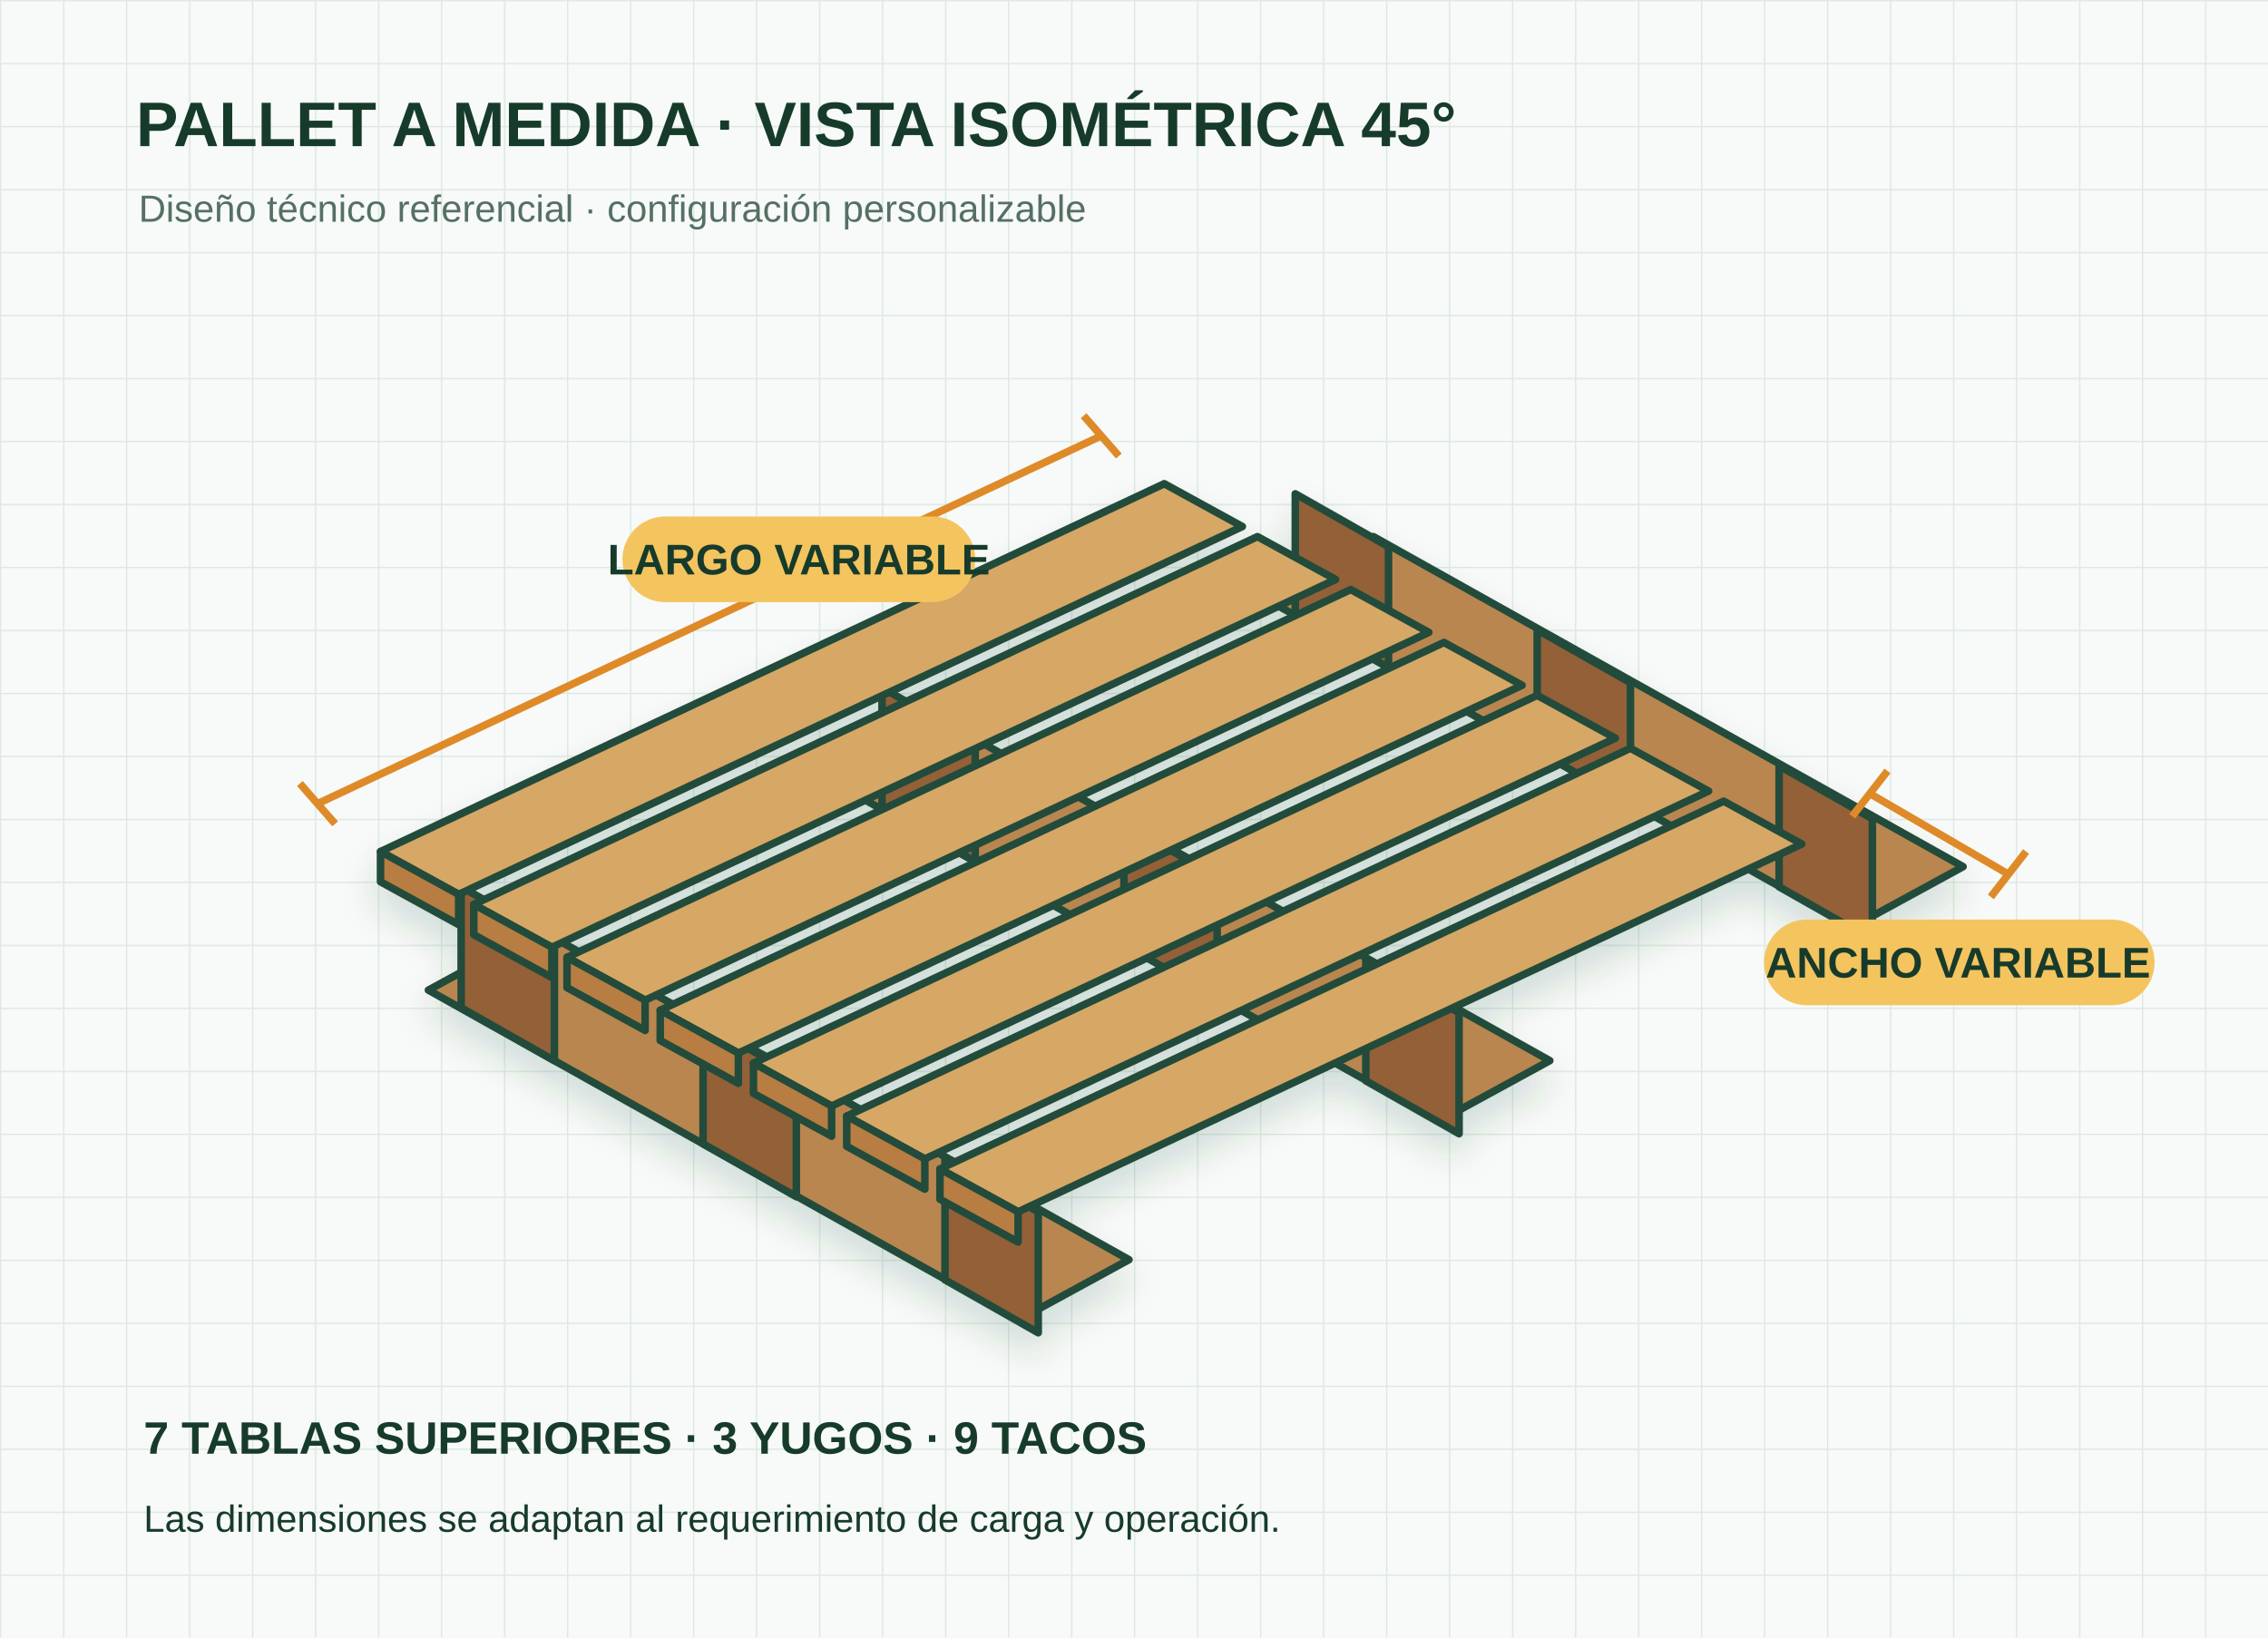
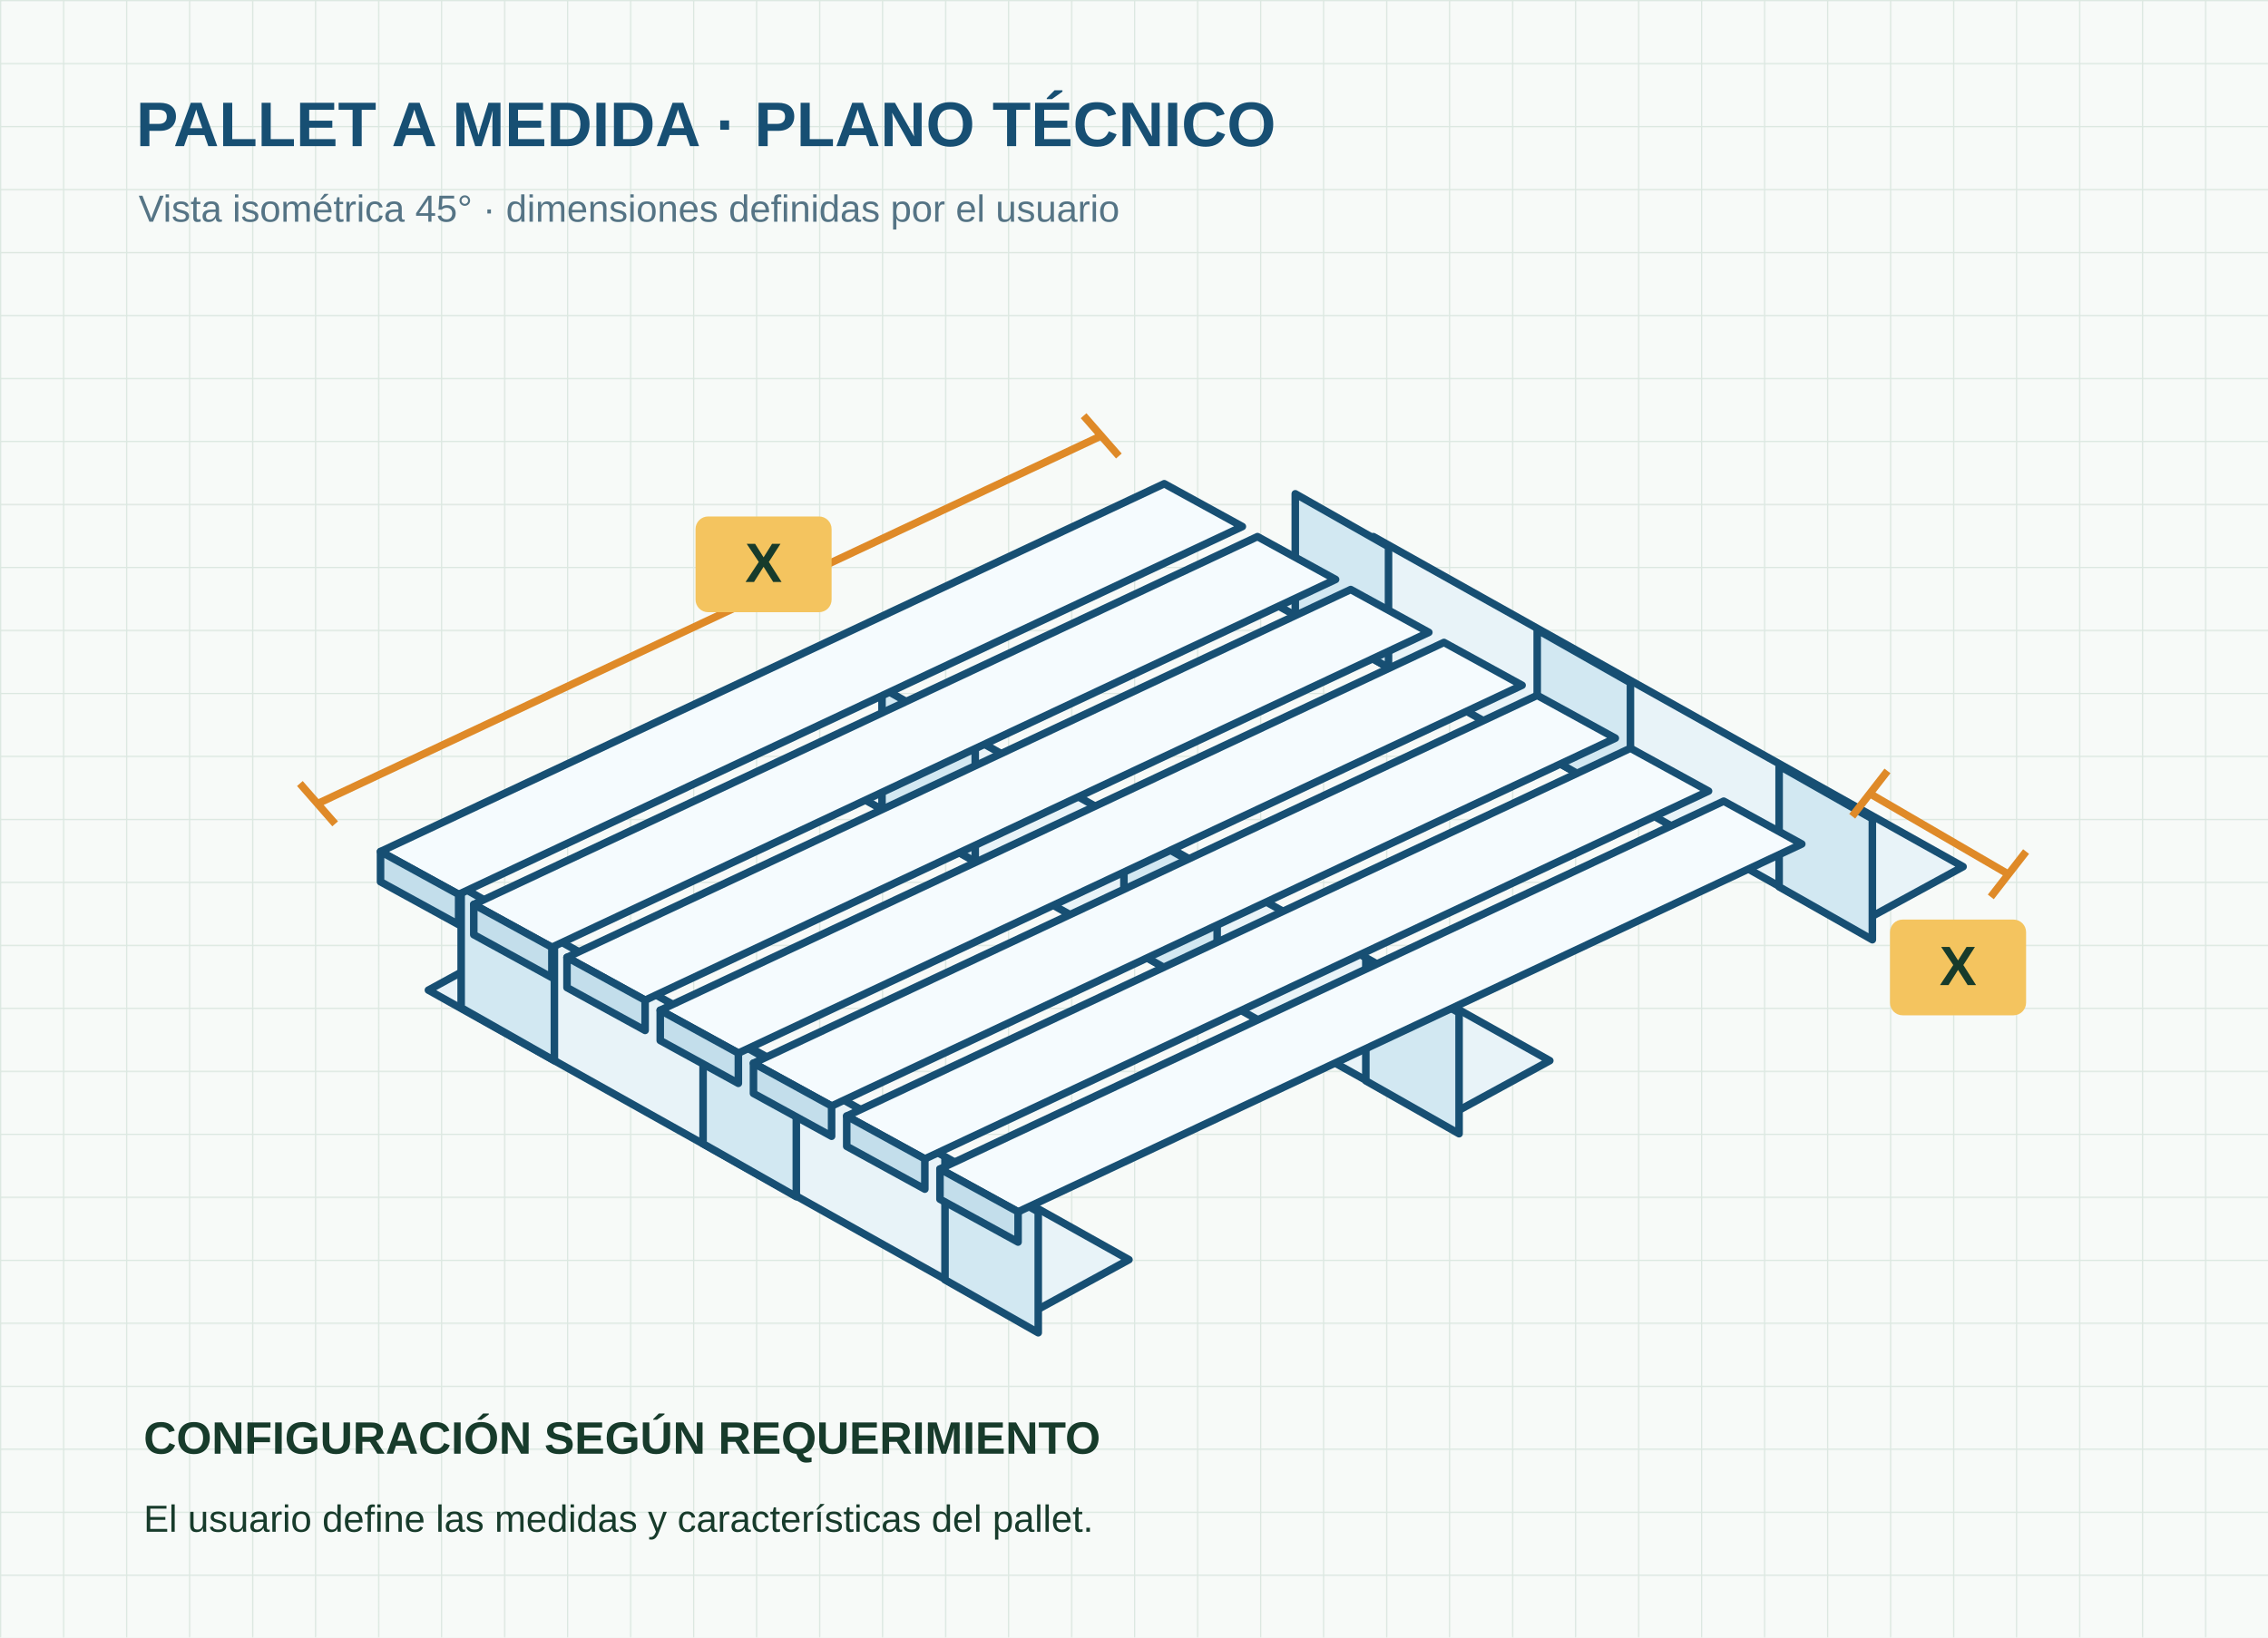
<svg xmlns="http://www.w3.org/2000/svg" viewBox="0 0 900 650" role="img" aria-labelledby="title desc">
  <defs>
    <pattern id="grid" width="25" height="25" patternUnits="userSpaceOnUse">
      <path d="M25 0H0V25" fill="none" stroke="#dce8e1" stroke-width="1" />
    </pattern>
-     <filter id="shadow" x="-20%" y="-20%" width="140%" height="150%">
-       <feDropShadow dx="0" dy="8" stdDeviation="7" flood-color="#173b2b" flood-opacity=".16" />
-     </filter>
  </defs>
  <rect width="900" height="650" fill="#f7faf8" />
  <rect width="900" height="650" fill="url(#grid)" />
-   <text x="54" y="58" fill="#173b2b" font-family="Arial,sans-serif" font-size="25" font-weight="700">PALLET A MEDIDA · VISTA ISOMÉTRICA 45°</text>
-   <text x="55" y="88" fill="#557064" font-family="Arial,sans-serif" font-size="15">Diseño técnico referencial · configuración personalizable</text>
-   <g filter="url(#shadow)" stroke="#244c3a" stroke-width="3" stroke-linejoin="round">
-     <g fill="#b9864f">
+   <text x="54" y="58" fill="#174f73" font-family="Arial,sans-serif" font-size="25" font-weight="700">PALLET A MEDIDA · PLANO TÉCNICO</text>
+   <text x="55" y="88" fill="#557485" font-family="Arial,sans-serif" font-size="15">Vista isométrica 45° · dimensiones definidas por el usuario</text>
+   <g stroke="#174f73" stroke-width="3" stroke-linejoin="round">
+     <g fill="#e8f3f8">
      <path d="M170 393 404 524 448 500 214 369Z" />
      <path d="M337 314 571 445 615 421 381 290Z" />
      <path d="M501 237 735 368 779 344 545 213Z" />
    </g>
-     <g fill="#936039">
+     <g fill="#d2e8f2">
      <path d="M183 352 220 373 220 421 183 400Z" />
      <path d="M279 406 316 427 316 475 279 454Z" />
      <path d="M375 460 412 481 412 529 375 508Z" />
      <path d="M350 273 387 294 387 342 350 321Z" />
      <path d="M446 327 483 348 483 396 446 375Z" />
      <path d="M542 381 579 402 579 450 542 429Z" />
      <path d="M514 196 551 217 551 265 514 244Z" />
      <path d="M610 250 647 271 647 319 610 298Z" />
      <path d="M706 304 743 325 743 373 706 352Z" />
    </g>
-     <g fill="#d7a766">
+     <g fill="#f5fbfe">
      <path d="M151 338 462 192 493 209 182 355Z" />
      <path d="M188 359 499 213 530 230 219 376Z" />
      <path d="M225 380 536 234 567 251 256 397Z" />
      <path d="M262 401 573 255 604 272 293 418Z" />
      <path d="M299 422 610 276 641 293 330 439Z" />
      <path d="M336 443 647 297 678 314 367 460Z" />
      <path d="M373 464 684 318 715 335 404 481Z" />
    </g>
-     <g fill="#b77d42">
+     <g fill="#c3deeb">
      <path d="M151 338 182 355 182 367 151 350Z" />
      <path d="M188 359 219 376 219 388 188 371Z" />
      <path d="M225 380 256 397 256 409 225 392Z" />
      <path d="M262 401 293 418 293 430 262 413Z" />
      <path d="M299 422 330 439 330 451 299 434Z" />
      <path d="M336 443 367 460 367 472 336 455Z" />
      <path d="M373 464 404 481 404 493 373 476Z" />
    </g>
  </g>
  <g fill="none" stroke="#df8a28" stroke-width="3">
    <path d="M126 319 437 173M119 311l14 16M430 165l14 16" />
    <path d="M742 315 797 347M735 324l14-18M790 356l14-18" />
  </g>
  <g font-family="Arial,sans-serif" font-weight="700">
-     <rect x="247" y="205" width="140" height="34" rx="17" fill="#f4c45f" />
-     <text x="317" y="228" text-anchor="middle" fill="#173b2b" font-size="17">LARGO VARIABLE</text>
-     <rect x="700" y="365" width="155" height="34" rx="17" fill="#f4c45f" />
-     <text x="777" y="388" text-anchor="middle" fill="#173b2b" font-size="17">ANCHO VARIABLE</text>
+     <rect x="276" y="205" width="54" height="38" rx="5" fill="#f4c45f" />
+     <text x="303" y="231" text-anchor="middle" fill="#173b2b" font-size="22">X</text>
+     <rect x="750" y="365" width="54" height="38" rx="5" fill="#f4c45f" />
+     <text x="777" y="391" text-anchor="middle" fill="#173b2b" font-size="22">X</text>
  </g>
  <g fill="#173b2b" font-family="Arial,sans-serif">
-     <text x="57" y="577" font-size="18" font-weight="700">7 TABLAS SUPERIORES · 3 YUGOS · 9 TACOS</text>
-     <text x="57" y="608" font-size="15">Las dimensiones se adaptan al requerimiento de carga y operación.</text>
+     <text x="57" y="577" font-size="18" font-weight="700">CONFIGURACIÓN SEGÚN REQUERIMIENTO</text>
+     <text x="57" y="608" font-size="15">El usuario define las medidas y características del pallet.</text>
  </g>
</svg>
